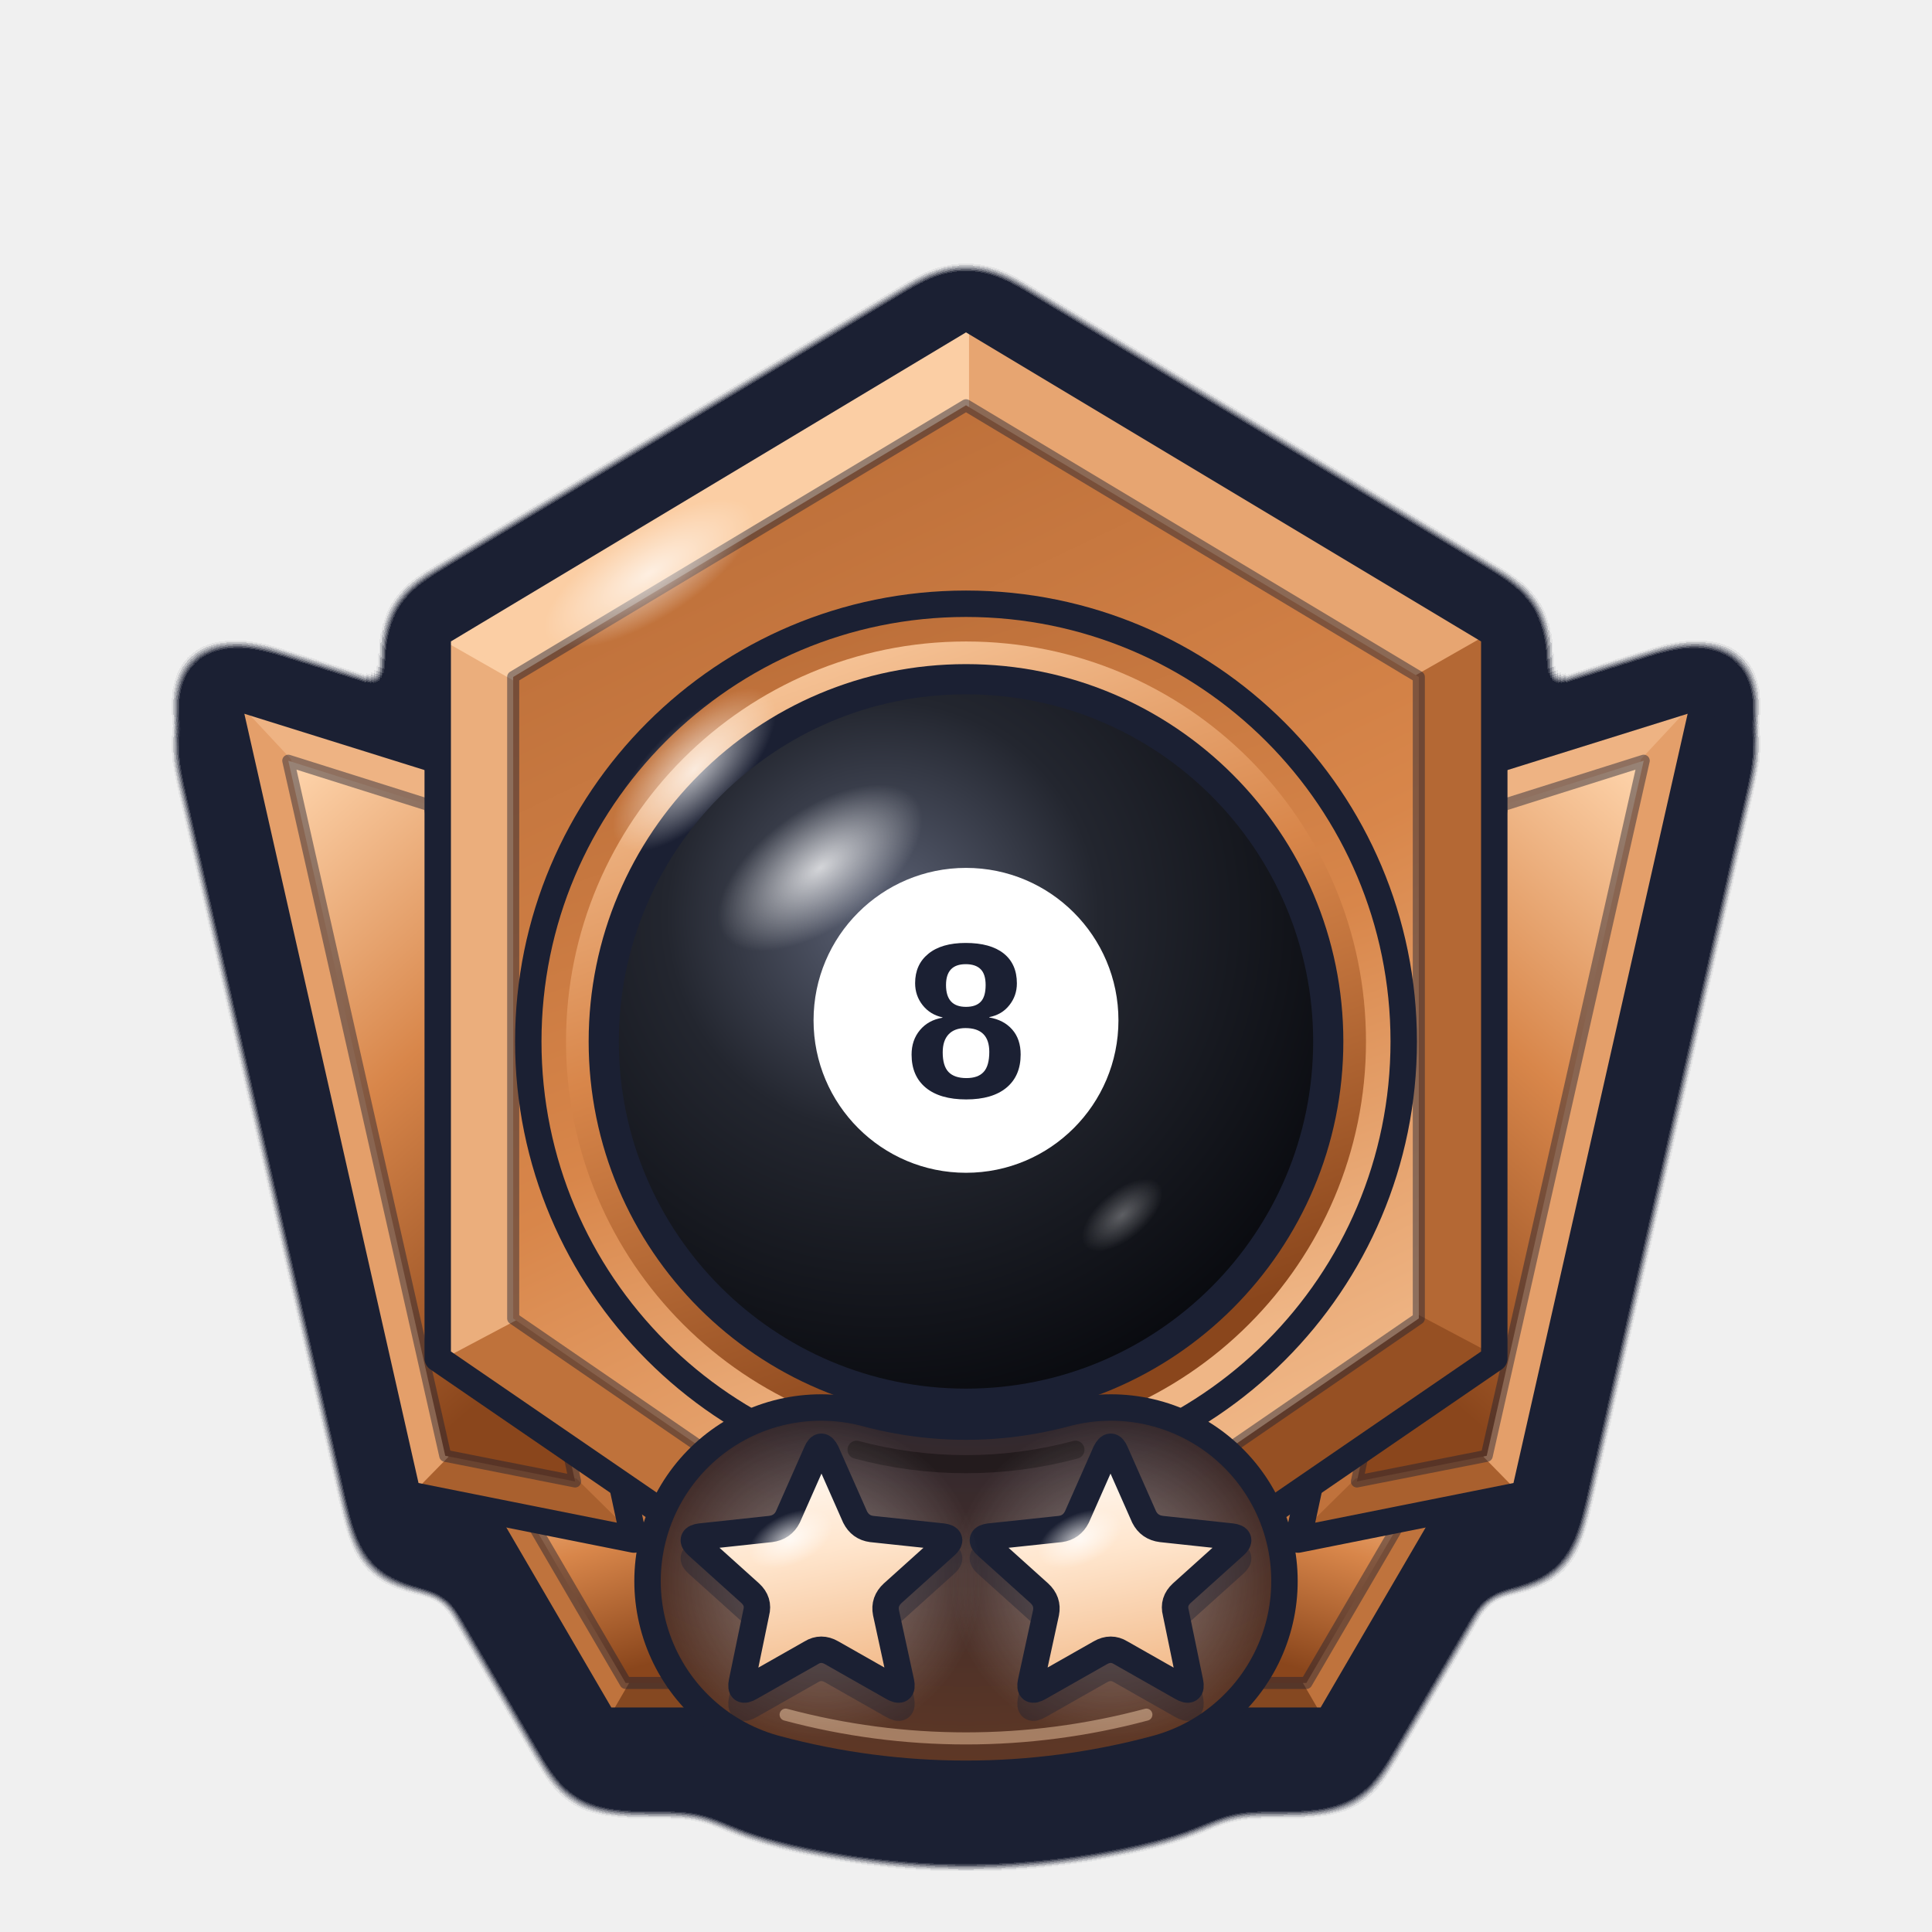
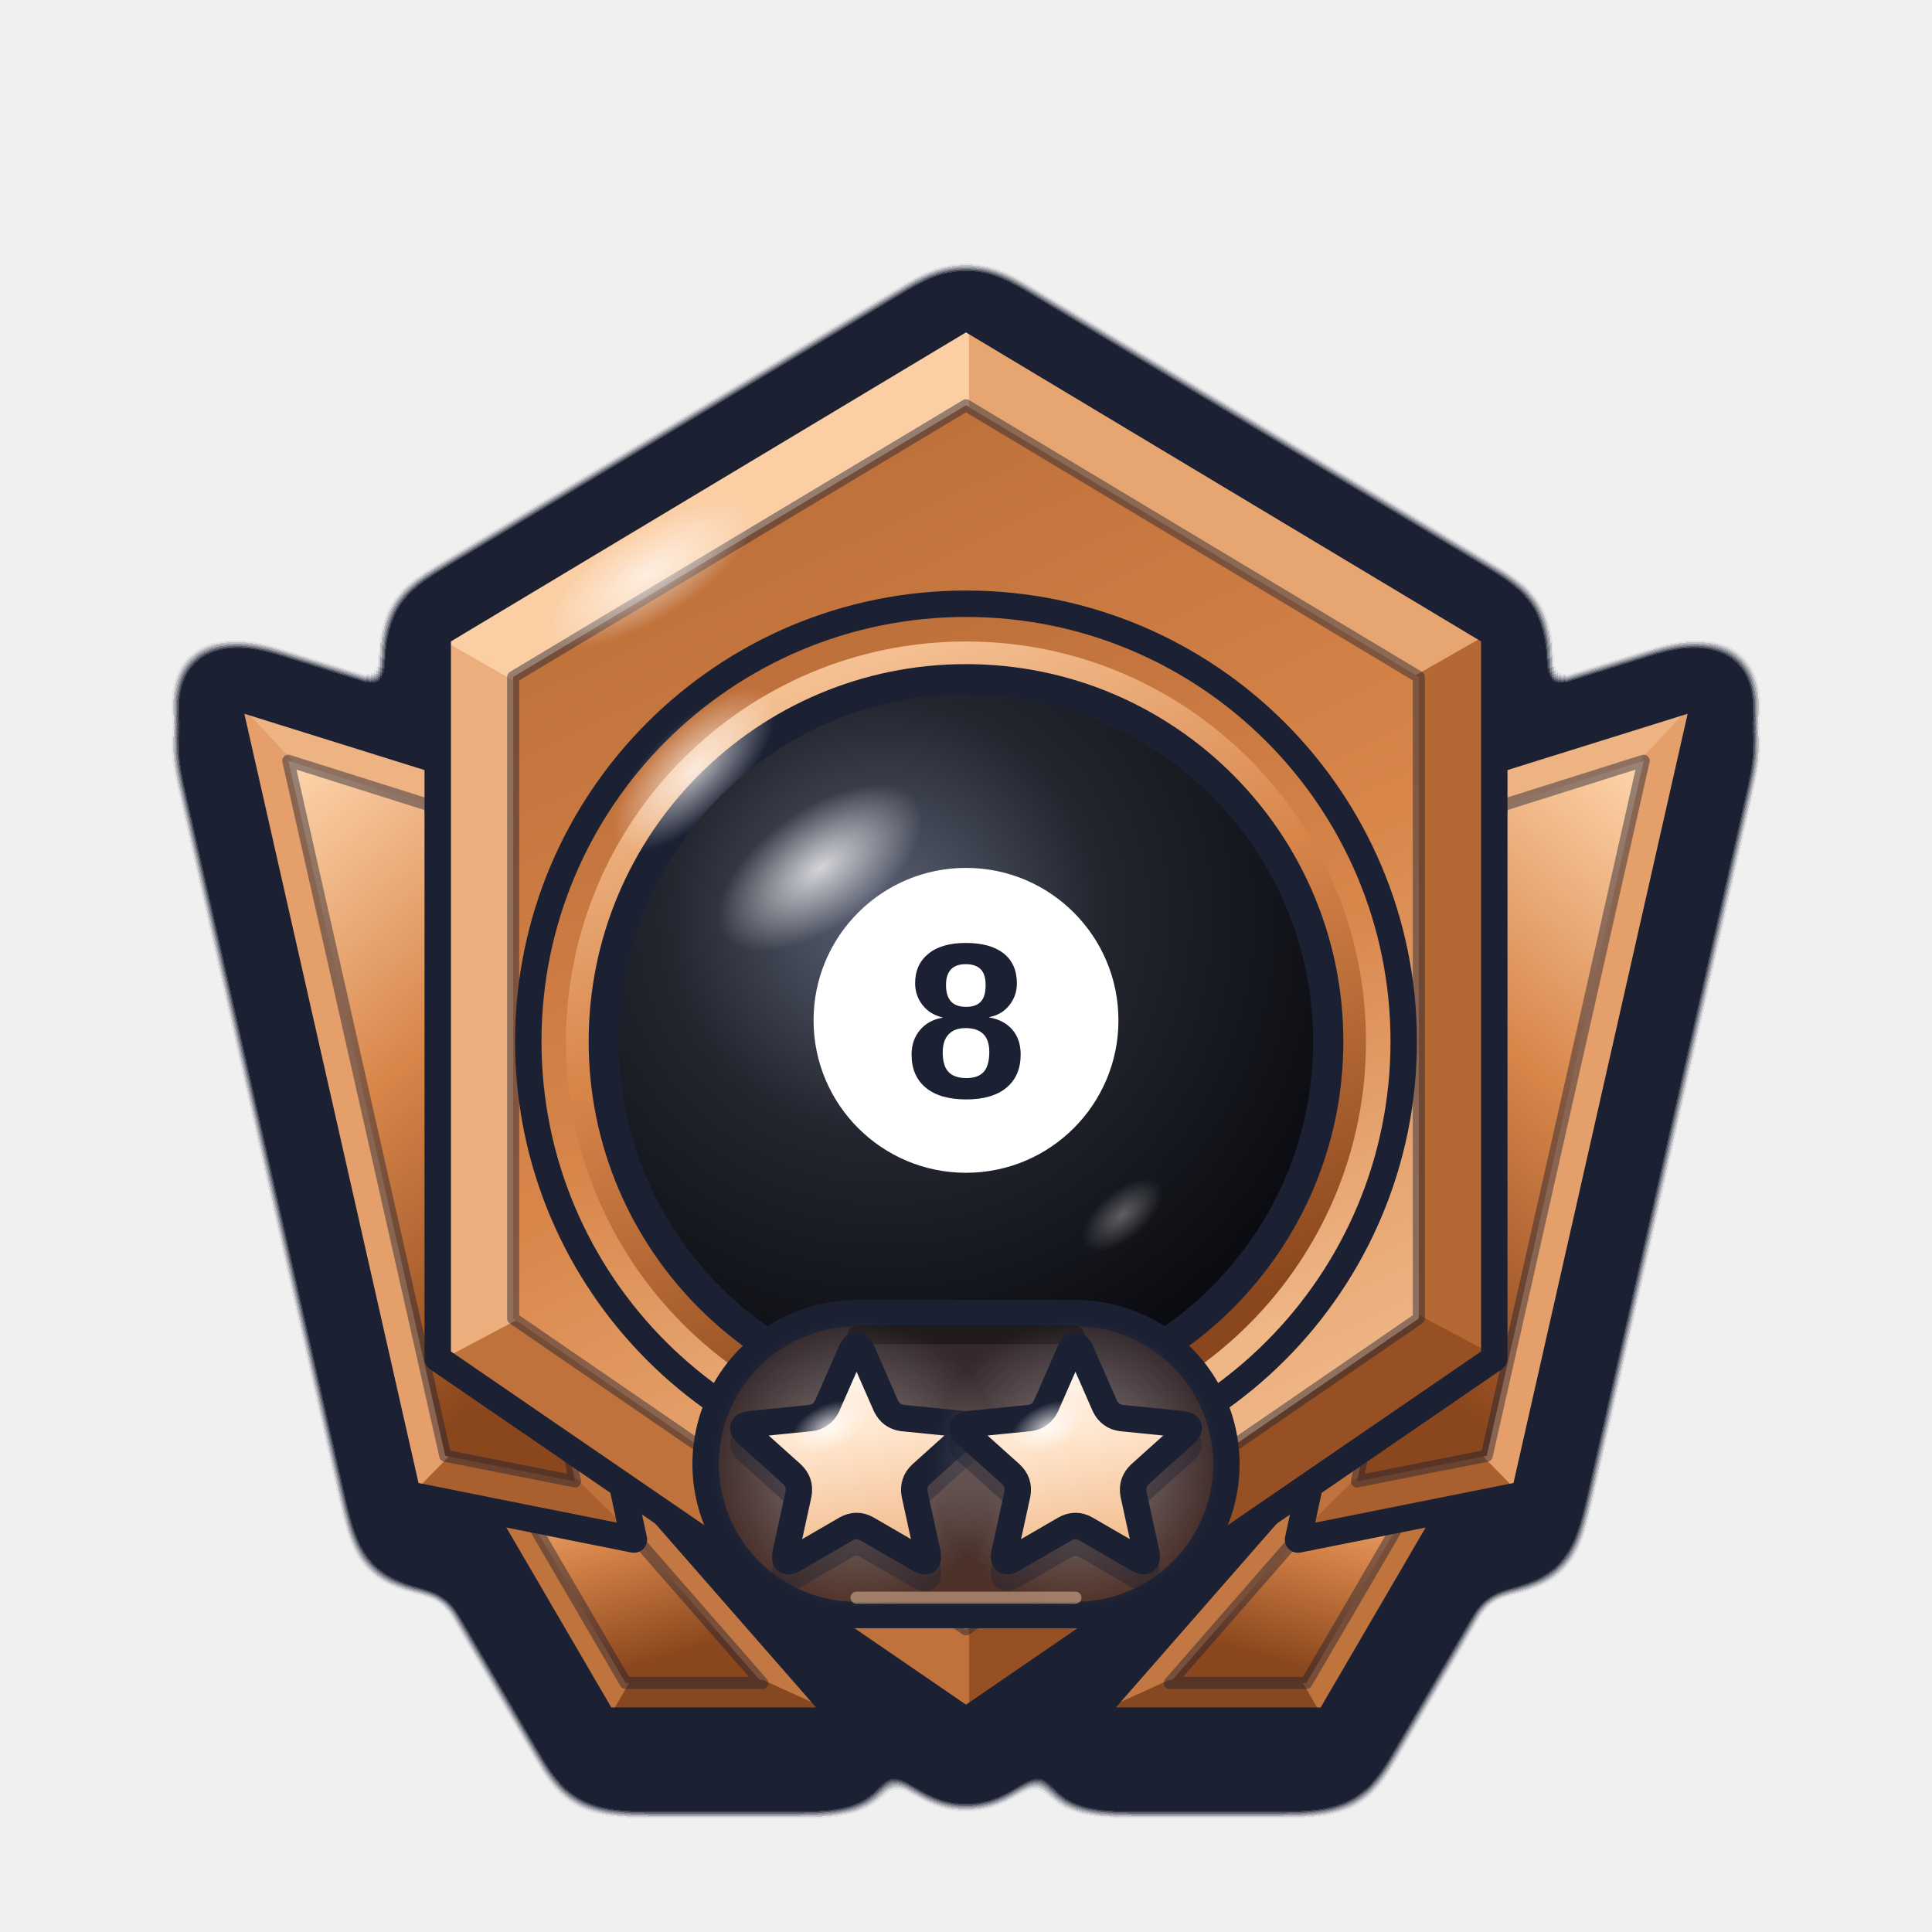
<svg xmlns="http://www.w3.org/2000/svg" width="512" height="512" viewBox="0 0 256 256">
  <defs>
    <linearGradient id="blue" x1="0" y1="0" x2="0.35" y2="1">
      <stop offset="0" stop-color="#9ED3FF" />
      <stop offset="0.45" stop-color="#3B9BFF" />
      <stop offset="1" stop-color="#1F6BD0" />
    </linearGradient>
    <linearGradient id="green" x1="0" y1="0" x2="0.35" y2="1">
      <stop offset="0" stop-color="#A8F5BE" />
      <stop offset="0.45" stop-color="#3DD66B" />
      <stop offset="1" stop-color="#1E9E47" />
    </linearGradient>
    <linearGradient id="red" x1="0" y1="0" x2="0.35" y2="1">
      <stop offset="0" stop-color="#FFA3A3" />
      <stop offset="0.45" stop-color="#FF4D4D" />
      <stop offset="1" stop-color="#C9283A" />
    </linearGradient>
    <linearGradient id="gold" x1="0" y1="0" x2="0.35" y2="1">
      <stop offset="0" stop-color="#FFF1A0" />
      <stop offset="0.45" stop-color="#FFC928" />
      <stop offset="1" stop-color="#DB8E00" />
    </linearGradient>
    <linearGradient id="wood" x1="0" y1="0" x2="0.35" y2="1">
      <stop offset="0" stop-color="#FFD9A0" />
      <stop offset="0.45" stop-color="#E7A35C" />
      <stop offset="1" stop-color="#A8622A" />
    </linearGradient>
    <linearGradient id="darkwood" x1="0" y1="0" x2="0.35" y2="1">
      <stop offset="0" stop-color="#C07A45" />
      <stop offset="0.45" stop-color="#8A4B22" />
      <stop offset="1" stop-color="#5E3014" />
    </linearGradient>
    <linearGradient id="white" x1="0" y1="0" x2="0.35" y2="1">
      <stop offset="0" stop-color="#FFFFFF" />
      <stop offset="0.45" stop-color="#F4F8FF" />
      <stop offset="1" stop-color="#C9D6EA" />
    </linearGradient>
    <linearGradient id="grey" x1="0" y1="0" x2="0.35" y2="1">
      <stop offset="0" stop-color="#E4E9F2" />
      <stop offset="0.45" stop-color="#AEB8C8" />
      <stop offset="1" stop-color="#7B869A" />
    </linearGradient>
    <linearGradient id="steel" x1="0" y1="0" x2="0.35" y2="1">
      <stop offset="0" stop-color="#D8E6F7" />
      <stop offset="0.45" stop-color="#9FB2CC" />
      <stop offset="1" stop-color="#6A7D98" />
    </linearGradient>
    <linearGradient id="cloth" x1="0" y1="0" x2="0.35" y2="1">
      <stop offset="0" stop-color="#6FE08E" />
      <stop offset="0.45" stop-color="#2FA24F" />
      <stop offset="1" stop-color="#1C7A37" />
    </linearGradient>
    <linearGradient id="sad" x1="0" y1="0" x2="0.35" y2="1">
      <stop offset="0" stop-color="#C4D4EE" />
      <stop offset="0.45" stop-color="#8EA3C7" />
      <stop offset="1" stop-color="#5E7299" />
    </linearGradient>
    <linearGradient id="purple" x1="0" y1="0" x2="0.35" y2="1">
      <stop offset="0" stop-color="#D7B8FF" />
      <stop offset="0.45" stop-color="#A259FF" />
      <stop offset="1" stop-color="#6E2FD0" />
    </linearGradient>
    <radialGradient id="shine" cx="0.5" cy="0.5" r="0.5">
      <stop offset="0" stop-color="#FFFFFF" stop-opacity="0.9" />
      <stop offset="1" stop-color="#FFFFFF" stop-opacity="0" />
    </radialGradient>
    <filter id="ink" x="-30%" y="-30%" width="160%" height="160%" color-interpolation-filters="sRGB">
      <feGaussianBlur in="SourceAlpha" stdDeviation="6.92" result="blur" />
      <feComponentTransfer in="blur" result="grown">
        <feFuncA type="linear" slope="7" intercept="-0.35" />
      </feComponentTransfer>
      <feOffset in="grown" dy="6" result="lip" />
      <feMerge result="both">
        <feMergeNode in="lip" />
        <feMergeNode in="grown" />
      </feMerge>
      <feFlood flood-color="#1B2033" />
      <feComposite in2="both" operator="in" result="outline" />
      <feMerge>
        <feMergeNode in="outline" />
        <feMergeNode in="SourceGraphic" />
      </feMerge>
    </filter>
  </defs>
  <defs>
    <filter id="badgeInk" x="-20%" y="-20%" width="140%" height="140%" color-interpolation-filters="sRGB">
      <feGaussianBlur in="SourceAlpha" stdDeviation="3.2" result="blur" />
      <feComponentTransfer in="blur" result="grown">
        <feFuncA type="linear" slope="40" intercept="-0.716" />
      </feComponentTransfer>
      <feOffset in="grown" dy="5" result="lip" />
      <feMerge result="both">
        <feMergeNode in="lip" />
        <feMergeNode in="grown" />
      </feMerge>
      <feFlood flood-color="#1B2033" />
      <feComposite in2="both" operator="in" result="outline" />
      <feMerge>
        <feMergeNode in="outline" />
        <feMergeNode in="SourceGraphic" />
      </feMerge>
    </filter>
  </defs>
  <defs>
    <linearGradient id="m" x1="0" y1="0" x2="0.35" y2="1">
      <stop offset="0.00" stop-color="#FFD6AE" />
      <stop offset="0.50" stop-color="#D8864A" />
      <stop offset="1.00" stop-color="#8A461C" />
    </linearGradient>
    <linearGradient id="r" x1="0" y1="0" x2="0.35" y2="1">
      <stop offset="0.00" stop-color="#B56935" />
      <stop offset="0.60" stop-color="#D8864A" />
      <stop offset="1.00" stop-color="#EFB686" />
    </linearGradient>
    <linearGradient id="w" x1="0" y1="0" x2="0.35" y2="1">
      <stop offset="0.00" stop-color="#F1BA8B" />
      <stop offset="0.55" stop-color="#D8864A" />
      <stop offset="1.00" stop-color="#8A461C" />
    </linearGradient>
    <linearGradient id="c" x1="0" y1="0" x2="0.3" y2="1">
      <stop offset="0.00" stop-color="#FFE6CE" />
      <stop offset="0.55" stop-color="#EAAA77" />
      <stop offset="1.00" stop-color="#D8864A" />
    </linearGradient>
    <linearGradient id="s" x1="0" y1="0" x2="0.2" y2="1">
      <stop offset="0.00" stop-color="#FFFFFF" />
      <stop offset="0.50" stop-color="#FFE6CE" />
      <stop offset="1.00" stop-color="#F3BE90" />
    </linearGradient>
    <linearGradient id="g" x1="0" y1="0" x2="0.35" y2="1">
      <stop offset="0.00" stop-color="#FFF3A6" />
      <stop offset="0.50" stop-color="#FFC928" />
      <stop offset="1.00" stop-color="#C97F00" />
    </linearGradient>
    <linearGradient id="gr" x1="0" y1="0" x2="0.35" y2="1">
      <stop offset="0.00" stop-color="#E7A816" />
      <stop offset="0.60" stop-color="#FFC928" />
      <stop offset="1.00" stop-color="#FFE274" />
    </linearGradient>
    <radialGradient id="ball" cx="0.38" cy="0.32" r="0.78">
      <stop offset="0" stop-color="#5C6275" />
      <stop offset="0.4" stop-color="#23262F" />
      <stop offset="1" stop-color="#06070B" />
    </radialGradient>
  </defs>
  <g filter="url(#badgeInk)">
    <path d="M52.0 180.0 L84.0 196.0 L80.9 200.0 L64.8 192.0 Z" fill="#D28C57" stroke="#D28C57" stroke-width="0.8" />
    <path d="M84.0 196.0 L112.0 228.0 L101.0 223.0 L80.9 200.0 Z" fill="#C37742" stroke="#C37742" stroke-width="0.8" />
    <path d="M112.0 228.0 L80.0 228.0 L82.9 223.0 L101.0 223.0 Z" fill="#854821" stroke="#854821" stroke-width="0.8" />
    <path d="M80.0 228.0 L52.0 180.0 L64.8 192.0 L82.9 223.0 Z" fill="#BF733D" stroke="#BF733D" stroke-width="0.8" />
    <path d="M64.8 192.0 L80.9 200.0 L101.0 223.0 L82.9 223.0 Z" fill="url(#m)" />
    <path d="M64.8 192.0 L80.9 200.0 L101.0 223.0 L82.9 223.0 Z" fill="none" stroke="#1B2033" stroke-width="1.6" stroke-opacity="0.45" stroke-linejoin="round" />
    <path d="M52.0 180.0 L84.0 196.0 L112.0 228.0 L80.0 228.0 Z" fill="none" stroke="#1B2033" stroke-width="3.5" stroke-linejoin="round" />
    <path d="M30.0 92.0 L62.0 102.0 L56.9 106.7 L38.2 100.8 Z" fill="#EEB383" stroke="#EEB383" stroke-width="0.8" />
    <path d="M62.0 102.0 L84.0 204.0 L76.2 196.3 L56.9 106.7 Z" fill="#C0723C" stroke="#C0723C" stroke-width="0.8" />
    <path d="M84.0 204.0 L54.0 198.0 L59.0 192.9 L76.2 196.3 Z" fill="#A9602E" stroke="#A9602E" stroke-width="0.8" />
    <path d="M54.0 198.0 L30.0 92.0 L38.2 100.8 L59.0 192.9 Z" fill="#E49F6A" stroke="#E49F6A" stroke-width="0.8" />
    <path d="M38.2 100.8 L56.9 106.7 L76.2 196.3 L59.0 192.9 Z" fill="url(#m)" />
    <path d="M38.2 100.8 L56.9 106.7 L76.2 196.3 L59.0 192.9 Z" fill="none" stroke="#1B2033" stroke-width="1.6" stroke-opacity="0.45" stroke-linejoin="round" />
    <path d="M30.0 92.0 L62.0 102.0 L84.0 204.0 L54.0 198.0 Z" fill="none" stroke="#1B2033" stroke-width="3.5" stroke-linejoin="round" />
    <g transform="matrix(-1 0 0 1 256 0)">
      <path d="M52.0 180.0 L84.0 196.0 L80.9 200.0 L64.8 192.0 Z" fill="#D28C57" stroke="#D28C57" stroke-width="0.8" />
      <path d="M84.0 196.0 L112.0 228.0 L101.0 223.0 L80.9 200.0 Z" fill="#C37742" stroke="#C37742" stroke-width="0.8" />
      <path d="M112.0 228.0 L80.0 228.0 L82.9 223.0 L101.0 223.0 Z" fill="#854821" stroke="#854821" stroke-width="0.8" />
      <path d="M80.0 228.0 L52.0 180.0 L64.8 192.0 L82.9 223.0 Z" fill="#BF733D" stroke="#BF733D" stroke-width="0.8" />
      <path d="M64.8 192.0 L80.9 200.0 L101.0 223.0 L82.9 223.0 Z" fill="url(#m)" />
      <path d="M64.8 192.0 L80.9 200.0 L101.0 223.0 L82.9 223.0 Z" fill="none" stroke="#1B2033" stroke-width="1.6" stroke-opacity="0.45" stroke-linejoin="round" />
      <path d="M52.0 180.0 L84.0 196.0 L112.0 228.0 L80.0 228.0 Z" fill="none" stroke="#1B2033" stroke-width="3.5" stroke-linejoin="round" />
      <path d="M30.0 92.0 L62.0 102.0 L56.9 106.7 L38.2 100.8 Z" fill="#EEB383" stroke="#EEB383" stroke-width="0.8" />
      <path d="M62.0 102.0 L84.0 204.0 L76.2 196.3 L56.9 106.7 Z" fill="#C0723C" stroke="#C0723C" stroke-width="0.8" />
      <path d="M84.0 204.0 L54.0 198.0 L59.0 192.9 L76.2 196.3 Z" fill="#A9602E" stroke="#A9602E" stroke-width="0.8" />
      <path d="M54.0 198.0 L30.0 92.0 L38.2 100.8 L59.0 192.9 Z" fill="#E49F6A" stroke="#E49F6A" stroke-width="0.8" />
      <path d="M38.2 100.8 L56.9 106.7 L76.2 196.3 L59.0 192.9 Z" fill="url(#m)" />
      <path d="M38.2 100.8 L56.9 106.7 L76.2 196.3 L59.0 192.9 Z" fill="none" stroke="#1B2033" stroke-width="1.6" stroke-opacity="0.45" stroke-linejoin="round" />
      <path d="M30.0 92.0 L62.0 102.0 L84.0 204.0 L54.0 198.0 Z" fill="none" stroke="#1B2033" stroke-width="3.5" stroke-linejoin="round" />
    </g>
    <path d="M128.0 42.0 L198.0 84.0 L188.0 89.7 L128.0 53.7 Z" fill="#E7A571" stroke="#E7A571" stroke-width="0.8" />
    <path d="M198.0 84.0 L198.0 180.0 L188.0 174.7 L188.0 89.7 Z" fill="#B46834" stroke="#B46834" stroke-width="0.8" />
    <path d="M198.0 180.0 L128.0 228.0 L128.0 215.9 L188.0 174.7 Z" fill="#965023" stroke="#965023" stroke-width="0.8" />
    <path d="M128.0 228.0 L58.0 180.0 L68.0 174.7 L128.0 215.9 Z" fill="#BF723B" stroke="#BF723B" stroke-width="0.8" />
    <path d="M58.0 180.0 L58.0 84.0 L68.0 89.7 L68.0 174.7 Z" fill="#EBAE7C" stroke="#EBAE7C" stroke-width="0.8" />
    <path d="M58.0 84.0 L128.0 42.0 L128.0 53.7 L68.0 89.7 Z" fill="#FBCEA4" stroke="#FBCEA4" stroke-width="0.8" />
    <path d="M128.0 53.7 L188.0 89.7 L188.0 174.7 L128.0 215.9 L68.0 174.7 L68.0 89.7 Z" fill="url(#r)" />
    <path d="M128.0 53.7 L188.0 89.7 L188.0 174.7 L128.0 215.9 L68.0 174.7 L68.0 89.7 Z" fill="none" stroke="#1B2033" stroke-width="1.6" stroke-opacity="0.45" stroke-linejoin="round" />
    <path d="M128.0 42.0 L198.0 84.0 L198.0 180.0 L128.0 228.0 L58.0 180.0 L58.0 84.0 Z" fill="none" stroke="#1B2033" stroke-width="3.5" stroke-linejoin="round" />
    <ellipse cx="86" cy="76" rx="16" ry="6" fill="url(#shine)" opacity="0.75" transform="rotate(-32 86 76)" />
    <circle cx="128" cy="138" r="58" fill="url(#r)" stroke="#1B2033" stroke-width="3.5" />
    <circle cx="128" cy="138" r="53" fill="url(#m)" />
    <circle cx="128" cy="138" r="50" fill="#1B2033" />
    <ellipse cx="92" cy="102" rx="14" ry="6" fill="url(#shine)" opacity="0.8" transform="rotate(-45 92 102)" />
    <circle cx="128" cy="138" r="46" fill="url(#ball)" />
    <circle cx="128.0" cy="135.2" r="20.2" fill="#FFFFFF" />
    <text x="128.0" y="145.4" font-family="Arial Black, Arial, sans-serif" font-weight="900" font-size="29.3" text-anchor="middle" fill="#1B2033">8</text>
    <ellipse cx="108.68" cy="115.0" rx="15.64" ry="7.82" fill="url(#shine)" opacity="0.85" transform="rotate(-35 108.68 115.0)" />
    <ellipse cx="148.7" cy="161.0" rx="6.44" ry="3.22" fill="url(#shine)" opacity="0.35" transform="rotate(-40 148.7 161.0)" />
    <defs>
-       <radialGradient id="tray" gradientUnits="userSpaceOnUse" cx="128" cy="138" r="97.0">
-         <stop offset="0.526" stop-color="#31282E" />
-         <stop offset="0.763" stop-color="#472F2A" />
-         <stop offset="1" stop-color="#603825" />
-       </radialGradient>
+       <linearGradient id="tray" gradientUnits="userSpaceOnUse" x1="0" y1="174.0" x2="0" y2="229.0">
+         <stop offset="0" stop-color="#31282E" />
+         <stop offset="0.55" stop-color="#472F2A" />
+         <stop offset="1" stop-color="#633924" />
+       </linearGradient>
      <radialGradient id="glow">
        <stop offset="0" stop-color="#FFFFFF" stop-opacity="0.5" />
        <stop offset="1" stop-color="#FFFFFF" stop-opacity="0" />
      </radialGradient>
    </defs>
-     <path d="M147.2 209.5 A74 74 0 0 1 108.8 209.5" fill="none" stroke="#1B2033" stroke-width="49.5" stroke-linecap="round" />
-     <path d="M147.2 209.5 A74 74 0 0 1 108.8 209.5" fill="none" stroke="url(#tray)" stroke-width="42.5" stroke-linecap="round" />
-     <path d="M151.9 227.2 A92.3 92.3 0 0 1 104.1 227.2" fill="none" stroke="#FFD6AE" stroke-width="1.6" stroke-opacity="0.45" stroke-linecap="round" />
-     <path d="M142.5 192.1 A56.0 56.0 0 0 1 113.5 192.1" fill="none" stroke="#000000" stroke-width="2.4" stroke-opacity="0.35" stroke-linecap="round" />
-     <circle cx="147.2" cy="209.5" r="21.3" fill="url(#glow)" opacity="0.8" />
-     <path opacity="0.4" d="M146.5 194.8 Q147.2 193.4 147.8 194.8 L151.6 203.4 Q152.3 204.8 153.9 205.0 L163.2 206.0 Q164.7 206.2 163.6 207.2 L156.6 213.5 Q155.4 214.6 155.8 216.1 L157.7 225.3 Q158.0 226.8 156.6 226.0 L148.5 221.4 Q147.2 220.6 145.8 221.4 L137.7 226.0 Q136.3 226.8 136.6 225.3 L138.6 216.1 Q138.9 214.6 137.7 213.5 L130.7 207.2 Q129.6 206.2 131.1 206.0 L140.5 205.0 Q142.0 204.8 142.7 203.4 Z" fill="#000000" stroke="#1B2033" stroke-width="3.5" stroke-linejoin="round" />
-     <ellipse cx="143.083" cy="206.329" rx="5.92" ry="3.33" fill="url(#shine)" opacity="0.85" transform="rotate(-25 143.0826 206.3285)" />
-     <path d="M146.5 192.4 Q147.2 191.0 147.8 192.4 L151.6 201.0 Q152.3 202.4 153.9 202.6 L163.2 203.6 Q164.7 203.8 163.6 204.8 L156.6 211.1 Q155.4 212.2 155.8 213.7 L157.7 222.9 Q158.0 224.4 156.6 223.6 L148.5 219.0 Q147.2 218.2 145.8 219.0 L137.7 223.6 Q136.3 224.4 136.6 222.9 L138.6 213.7 Q138.9 212.2 137.7 211.1 L130.7 204.8 Q129.6 203.8 131.1 203.6 L140.5 202.6 Q142.0 202.4 142.7 201.0 Z" fill="url(#s)" stroke="#1B2033" stroke-width="3.5" stroke-linejoin="round" />
-     <ellipse cx="143.083" cy="203.929" rx="5.92" ry="3.33" fill="url(#shine)" opacity="0.85" transform="rotate(-25 143.0826 203.9285)" />
-     <circle cx="108.8" cy="209.5" r="21.3" fill="url(#glow)" opacity="0.8" />
-     <path opacity="0.4" d="M108.2 194.8 Q108.8 193.4 109.5 194.8 L113.3 203.4 Q114.0 204.8 115.5 205.0 L124.9 206.0 Q126.4 206.2 125.3 207.2 L118.3 213.5 Q117.1 214.6 117.4 216.1 L119.4 225.3 Q119.7 226.8 118.3 226.0 L110.2 221.4 Q108.8 220.6 107.5 221.4 L99.4 226.0 Q98.0 226.8 98.3 225.3 L100.2 216.1 Q100.6 214.6 99.4 213.5 L92.4 207.2 Q91.3 206.2 92.8 206.0 L102.1 205.0 Q103.7 204.8 104.4 203.4 Z" fill="#000000" stroke="#1B2033" stroke-width="3.5" stroke-linejoin="round" />
-     <ellipse cx="104.777" cy="206.329" rx="5.92" ry="3.33" fill="url(#shine)" opacity="0.85" transform="rotate(-25 104.7774 206.3285)" />
-     <path d="M108.2 192.4 Q108.8 191.0 109.5 192.4 L113.3 201.0 Q114.0 202.4 115.5 202.6 L124.9 203.6 Q126.4 203.8 125.3 204.8 L118.3 211.1 Q117.1 212.2 117.4 213.7 L119.4 222.9 Q119.7 224.4 118.3 223.6 L110.2 219.0 Q108.8 218.2 107.5 219.0 L99.4 223.6 Q98.0 224.4 98.3 222.9 L100.2 213.7 Q100.6 212.2 99.4 211.1 L92.4 204.8 Q91.3 203.8 92.8 203.6 L102.1 202.6 Q103.7 202.4 104.4 201.0 Z" fill="url(#s)" stroke="#1B2033" stroke-width="3.5" stroke-linejoin="round" />
-     <ellipse cx="104.777" cy="203.929" rx="5.92" ry="3.33" fill="url(#shine)" opacity="0.85" transform="rotate(-25 104.7774 203.9285)" />
+     <path d="M113.5 194.0 L142.5 194.0" fill="none" stroke-linecap="round" stroke-linejoin="miter" stroke-miterlimit="4" stroke="#1B2033" stroke-width="43.5" />
+     <path d="M113.5 194.0 L142.5 194.0" fill="none" stroke-linecap="round" stroke-linejoin="miter" stroke-miterlimit="4" stroke="url(#tray)" stroke-width="36.5" />
+     <path d="M113.5 211.7 L142.5 211.7" fill="none" stroke="#FFD6AE" stroke-width="1.6" stroke-opacity="0.45" stroke-linecap="round" />
+     <path d="M113.5 176.9 L142.5 176.9" fill="none" stroke="#000000" stroke-width="2.4" stroke-opacity="0.35" stroke-linecap="round" />
+     <circle cx="113.5" cy="194.0" r="19.0" fill="url(#glow)" opacity="0.8" />
+     <path opacity="0.4" d="M112.8 181.2 Q113.5 179.7 114.2 181.2 L117.4 188.5 Q118.1 189.9 119.6 190.1 L127.6 190.9 Q129.2 191.1 128.0 192.2 L122.1 197.5 Q120.9 198.6 121.2 200.2 L122.9 208.0 Q123.2 209.6 121.8 208.8 L114.9 204.8 Q113.5 204.0 112.1 204.8 L105.2 208.8 Q103.8 209.6 104.1 208.0 L105.8 200.2 Q106.1 198.6 104.9 197.5 L99.0 192.2 Q97.8 191.1 99.4 190.9 L107.4 190.1 Q108.9 189.9 109.6 188.5 Z" fill="#000000" stroke="#1B2033" stroke-width="3.5" stroke-linejoin="round" />
+     <ellipse cx="109.87" cy="191.26" rx="5.28" ry="2.97" fill="url(#shine)" opacity="0.85" transform="rotate(-25 109.87 191.26)" />
+     <path d="M112.8 179.0 Q113.5 177.5 114.2 179.0 L117.4 186.3 Q118.1 187.7 119.6 187.9 L127.6 188.7 Q129.2 188.9 128.0 190.0 L122.1 195.3 Q120.9 196.4 121.2 198.0 L122.9 205.8 Q123.2 207.4 121.8 206.6 L114.9 202.6 Q113.5 201.8 112.1 202.6 L105.2 206.6 Q103.8 207.4 104.1 205.8 L105.8 198.0 Q106.1 196.4 104.9 195.3 L99.0 190.0 Q97.8 188.9 99.4 188.7 L107.4 187.9 Q108.9 187.7 109.6 186.3 Z" fill="url(#s)" stroke="#1B2033" stroke-width="3.5" stroke-linejoin="round" />
+     <ellipse cx="109.87" cy="189.06" rx="5.28" ry="2.97" fill="url(#shine)" opacity="0.85" transform="rotate(-25 109.87 189.06)" />
+     <circle cx="142.5" cy="194.0" r="19.0" fill="url(#glow)" opacity="0.8" />
+     <path opacity="0.4" d="M141.8 181.2 Q142.5 179.7 143.2 181.2 L146.4 188.5 Q147.1 189.9 148.6 190.1 L156.6 190.9 Q158.2 191.1 157.0 192.2 L151.1 197.5 Q149.9 198.6 150.2 200.2 L151.9 208.0 Q152.2 209.6 150.8 208.8 L143.9 204.8 Q142.5 204.0 141.1 204.8 L134.2 208.8 Q132.8 209.6 133.1 208.0 L134.8 200.2 Q135.1 198.6 133.9 197.5 L128.0 192.2 Q126.8 191.1 128.4 190.9 L136.4 190.1 Q137.9 189.9 138.6 188.5 Z" fill="#000000" stroke="#1B2033" stroke-width="3.5" stroke-linejoin="round" />
+     <ellipse cx="138.87" cy="191.26" rx="5.28" ry="2.97" fill="url(#shine)" opacity="0.85" transform="rotate(-25 138.87 191.26)" />
+     <path d="M141.8 179.0 Q142.5 177.5 143.2 179.0 L146.4 186.3 Q147.1 187.7 148.6 187.9 L156.6 188.7 Q158.2 188.9 157.0 190.0 L151.1 195.3 Q149.9 196.4 150.2 198.0 L151.9 205.8 Q152.2 207.4 150.8 206.6 L143.9 202.6 Q142.5 201.8 141.1 202.6 L134.2 206.6 Q132.8 207.4 133.1 205.8 L134.8 198.0 Q135.1 196.4 133.9 195.3 L128.0 190.0 Q126.8 188.9 128.4 188.7 L136.4 187.9 Q137.9 187.7 138.6 186.3 Z" fill="url(#s)" stroke="#1B2033" stroke-width="3.5" stroke-linejoin="round" />
+     <ellipse cx="138.87" cy="189.06" rx="5.28" ry="2.97" fill="url(#shine)" opacity="0.85" transform="rotate(-25 138.87 189.06)" />
  </g>
</svg>
